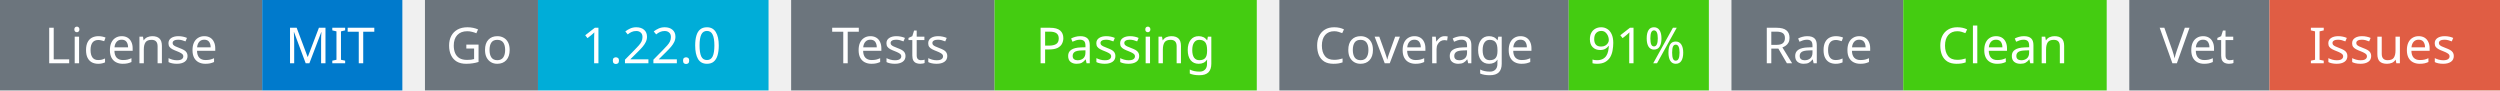
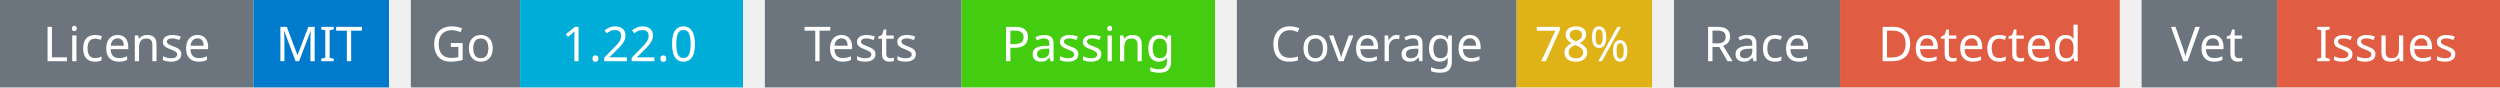
- <svg xmlns="http://www.w3.org/2000/svg" width="553" height="20" viewBox="0 0 553 20">
+ <svg xmlns="http://www.w3.org/2000/svg" width="572" height="20" viewBox="0 0 572 20">
  <g transform="translate(0, 0)">
    <rect x="0" y="0" width="58" height="20" fill="#6c757d" />
    <rect x="58" y="0" width="31" height="20" fill="#007acc" />
    <text x="29" y="14" text-anchor="middle" font-family="sans-serif" font-size="11" fill="white">License</text>
    <text x="73" y="14" text-anchor="middle" font-family="sans-serif" font-size="11" fill="white">MIT</text>
  </g>
  <g transform="translate(94, 0)">
    <rect x="0" y="0" width="25" height="20" fill="#6c757d" />
    <rect x="25" y="0" width="51" height="20" fill="#00ADD8" />
    <text x="12" y="14" text-anchor="middle" font-family="sans-serif" font-size="11" fill="white">Go</text>
    <text x="50" y="14" text-anchor="middle" font-family="sans-serif" font-size="11" fill="white">1.22.0</text>
  </g>
  <g transform="translate(175, 0)">
    <rect x="0" y="0" width="45" height="20" fill="#6c757d" />
    <rect x="45" y="0" width="58" height="20" fill="#4c1" />
    <text x="22" y="14" text-anchor="middle" font-family="sans-serif" font-size="11" fill="white">Tests</text>
    <text x="74" y="14" text-anchor="middle" font-family="sans-serif" font-size="11" fill="white">Passing</text>
  </g>
  <g transform="translate(283, 0)">
    <rect x="0" y="0" width="64" height="20" fill="#6c757d" />
-     <rect x="64" y="0" width="31" height="20" fill="#4c1" />
+     <rect x="64" y="0" width="31" height="20" fill="#dfb317" />
    <text x="32" y="14" text-anchor="middle" font-family="sans-serif" font-size="11" fill="white">Coverage</text>
-     <text x="79" y="14" text-anchor="middle" font-family="sans-serif" font-size="11" fill="white">91%</text>
+     <text x="79" y="14" text-anchor="middle" font-family="sans-serif" font-size="11" fill="white">78%</text>
  </g>
  <g transform="translate(383, 0)">
    <rect x="0" y="0" width="38" height="20" fill="#6c757d" />
-     <rect x="38" y="0" width="45" height="20" fill="#4c1" />
+     <rect x="38" y="0" width="64" height="20" fill="#e05d44" />
    <text x="19" y="14" text-anchor="middle" font-family="sans-serif" font-size="11" fill="white">Race</text>
-     <text x="60" y="14" text-anchor="middle" font-family="sans-serif" font-size="11" fill="white">Clean</text>
+     <text x="70" y="14" text-anchor="middle" font-family="sans-serif" font-size="11" fill="white">Detected</text>
  </g>
-   <g transform="translate(471, 0)">
+   <g transform="translate(490, 0)">
    <rect x="0" y="0" width="31" height="20" fill="#6c757d" />
    <rect x="31" y="0" width="51" height="20" fill="#e05d44" />
    <text x="15" y="14" text-anchor="middle" font-family="sans-serif" font-size="11" fill="white">Vet</text>
    <text x="56" y="14" text-anchor="middle" font-family="sans-serif" font-size="11" fill="white">Issues</text>
  </g>
</svg>
